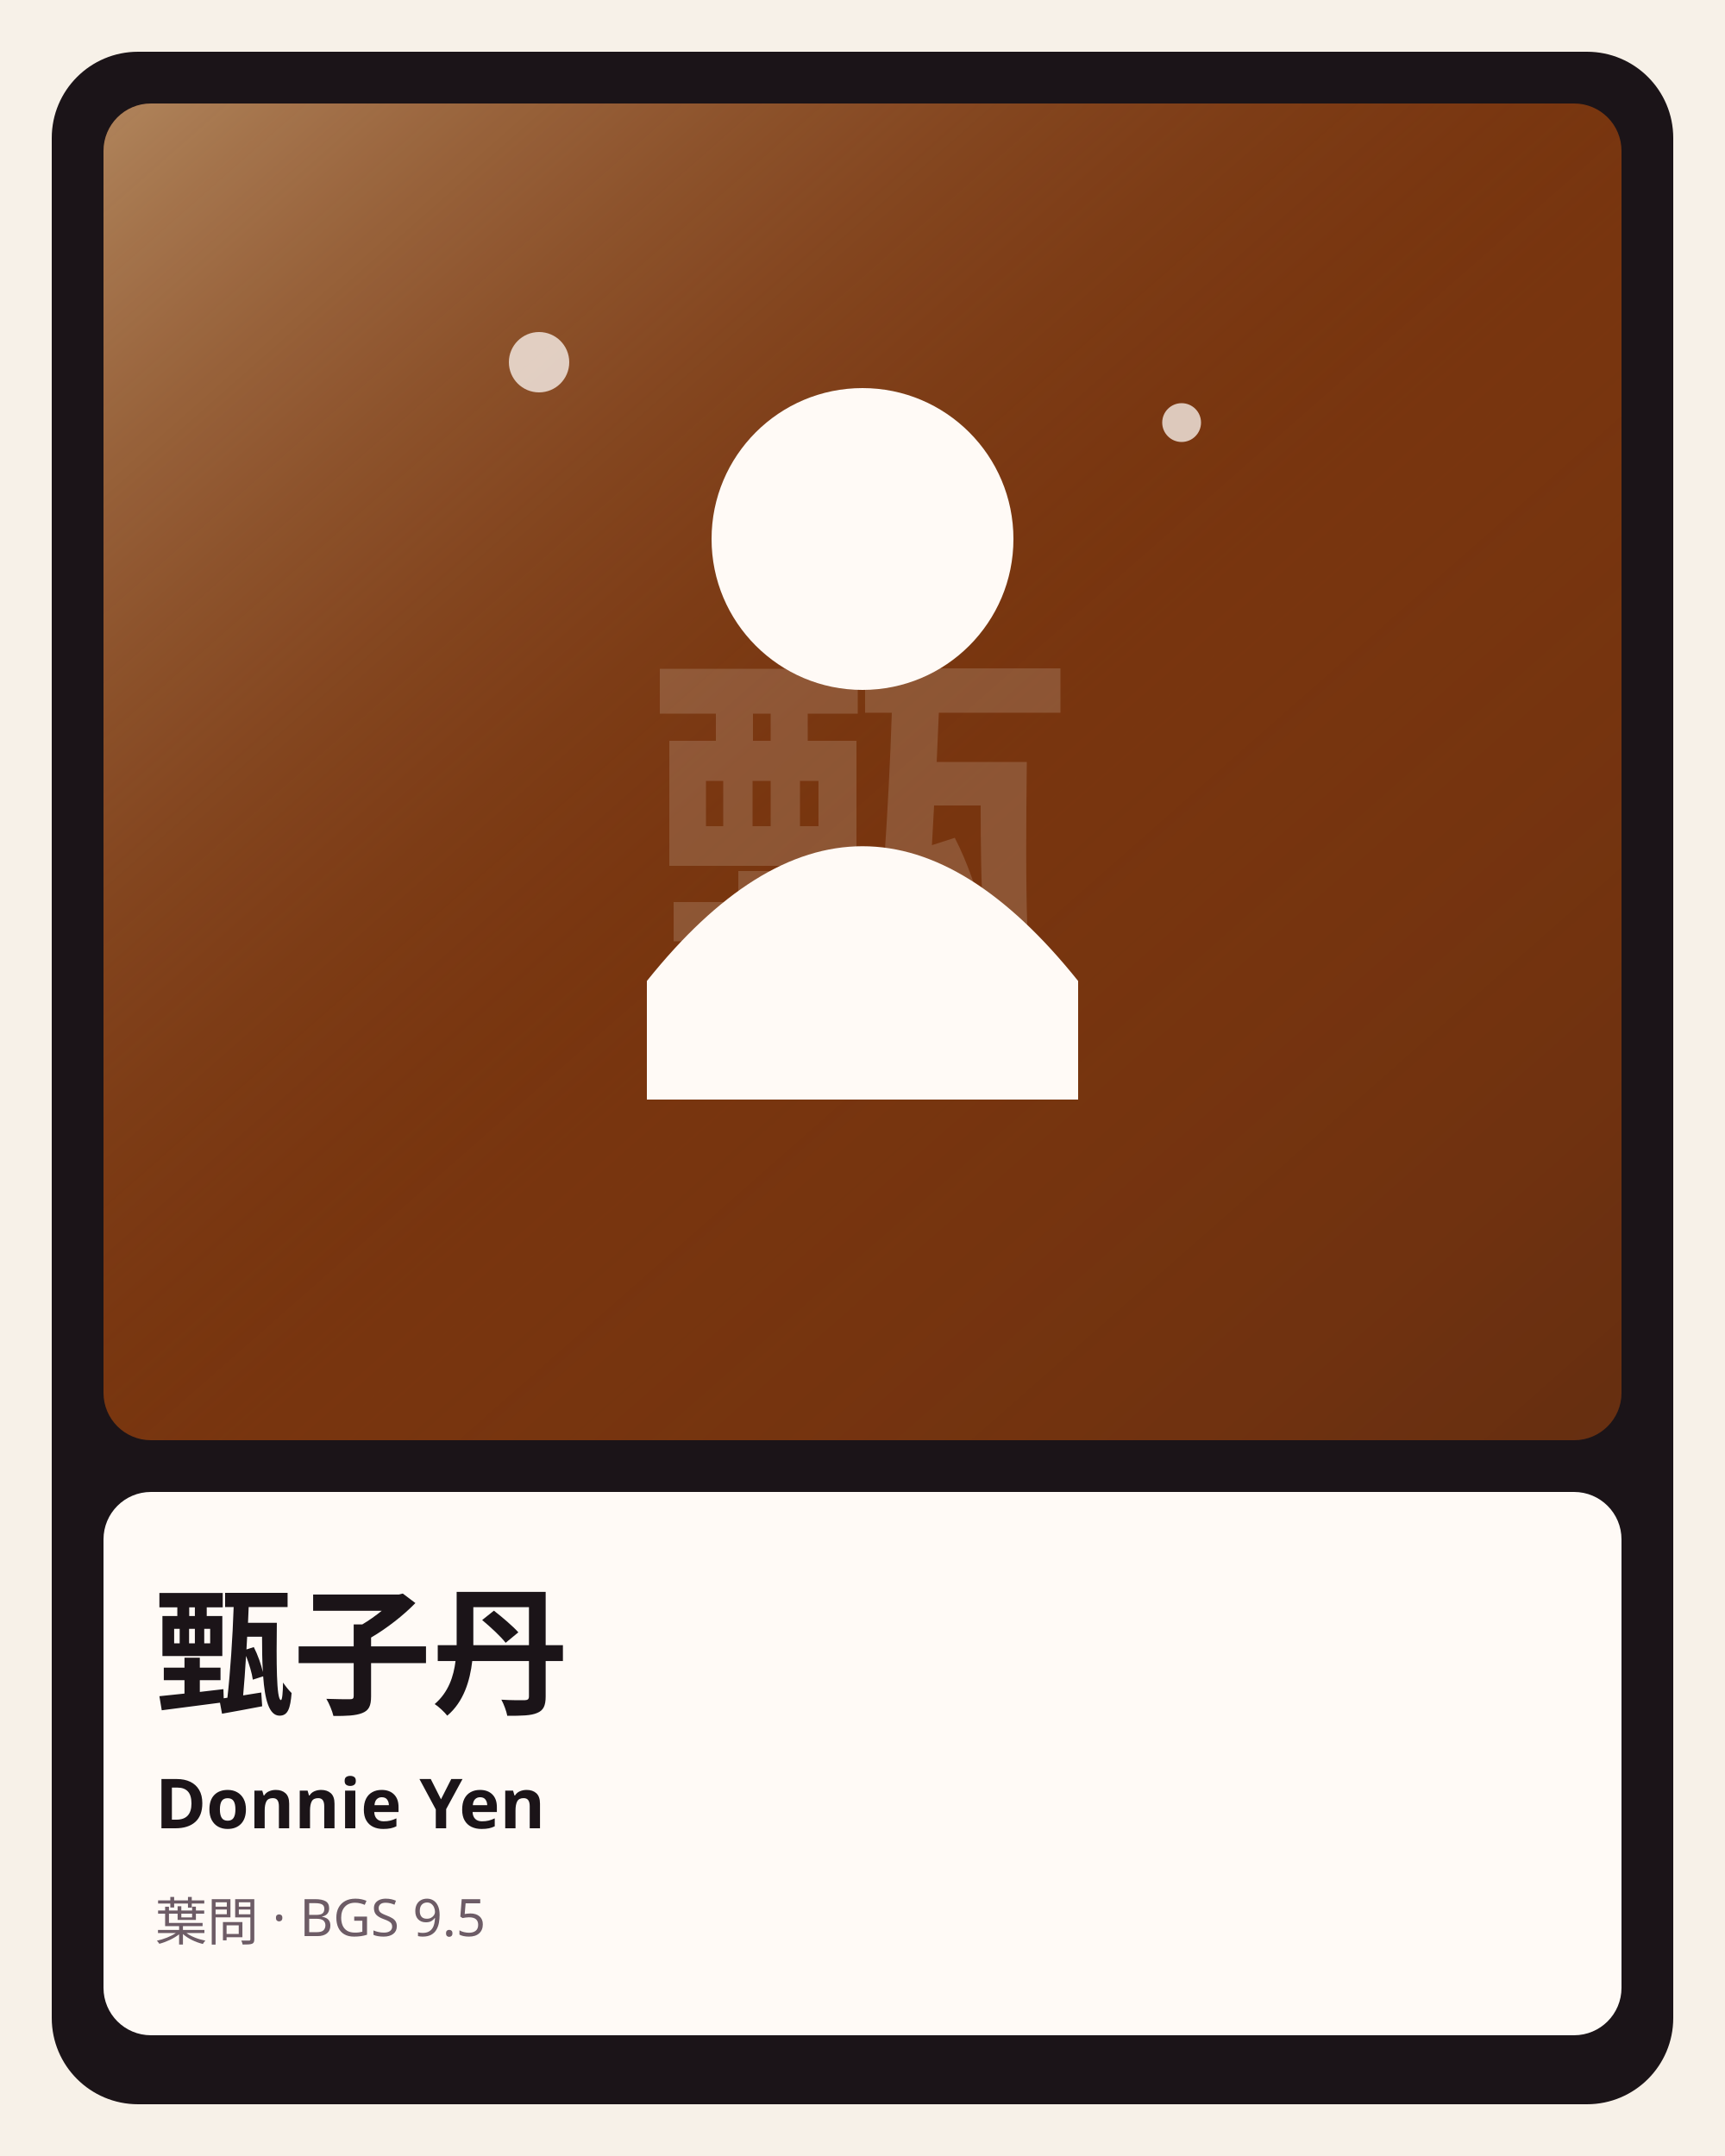
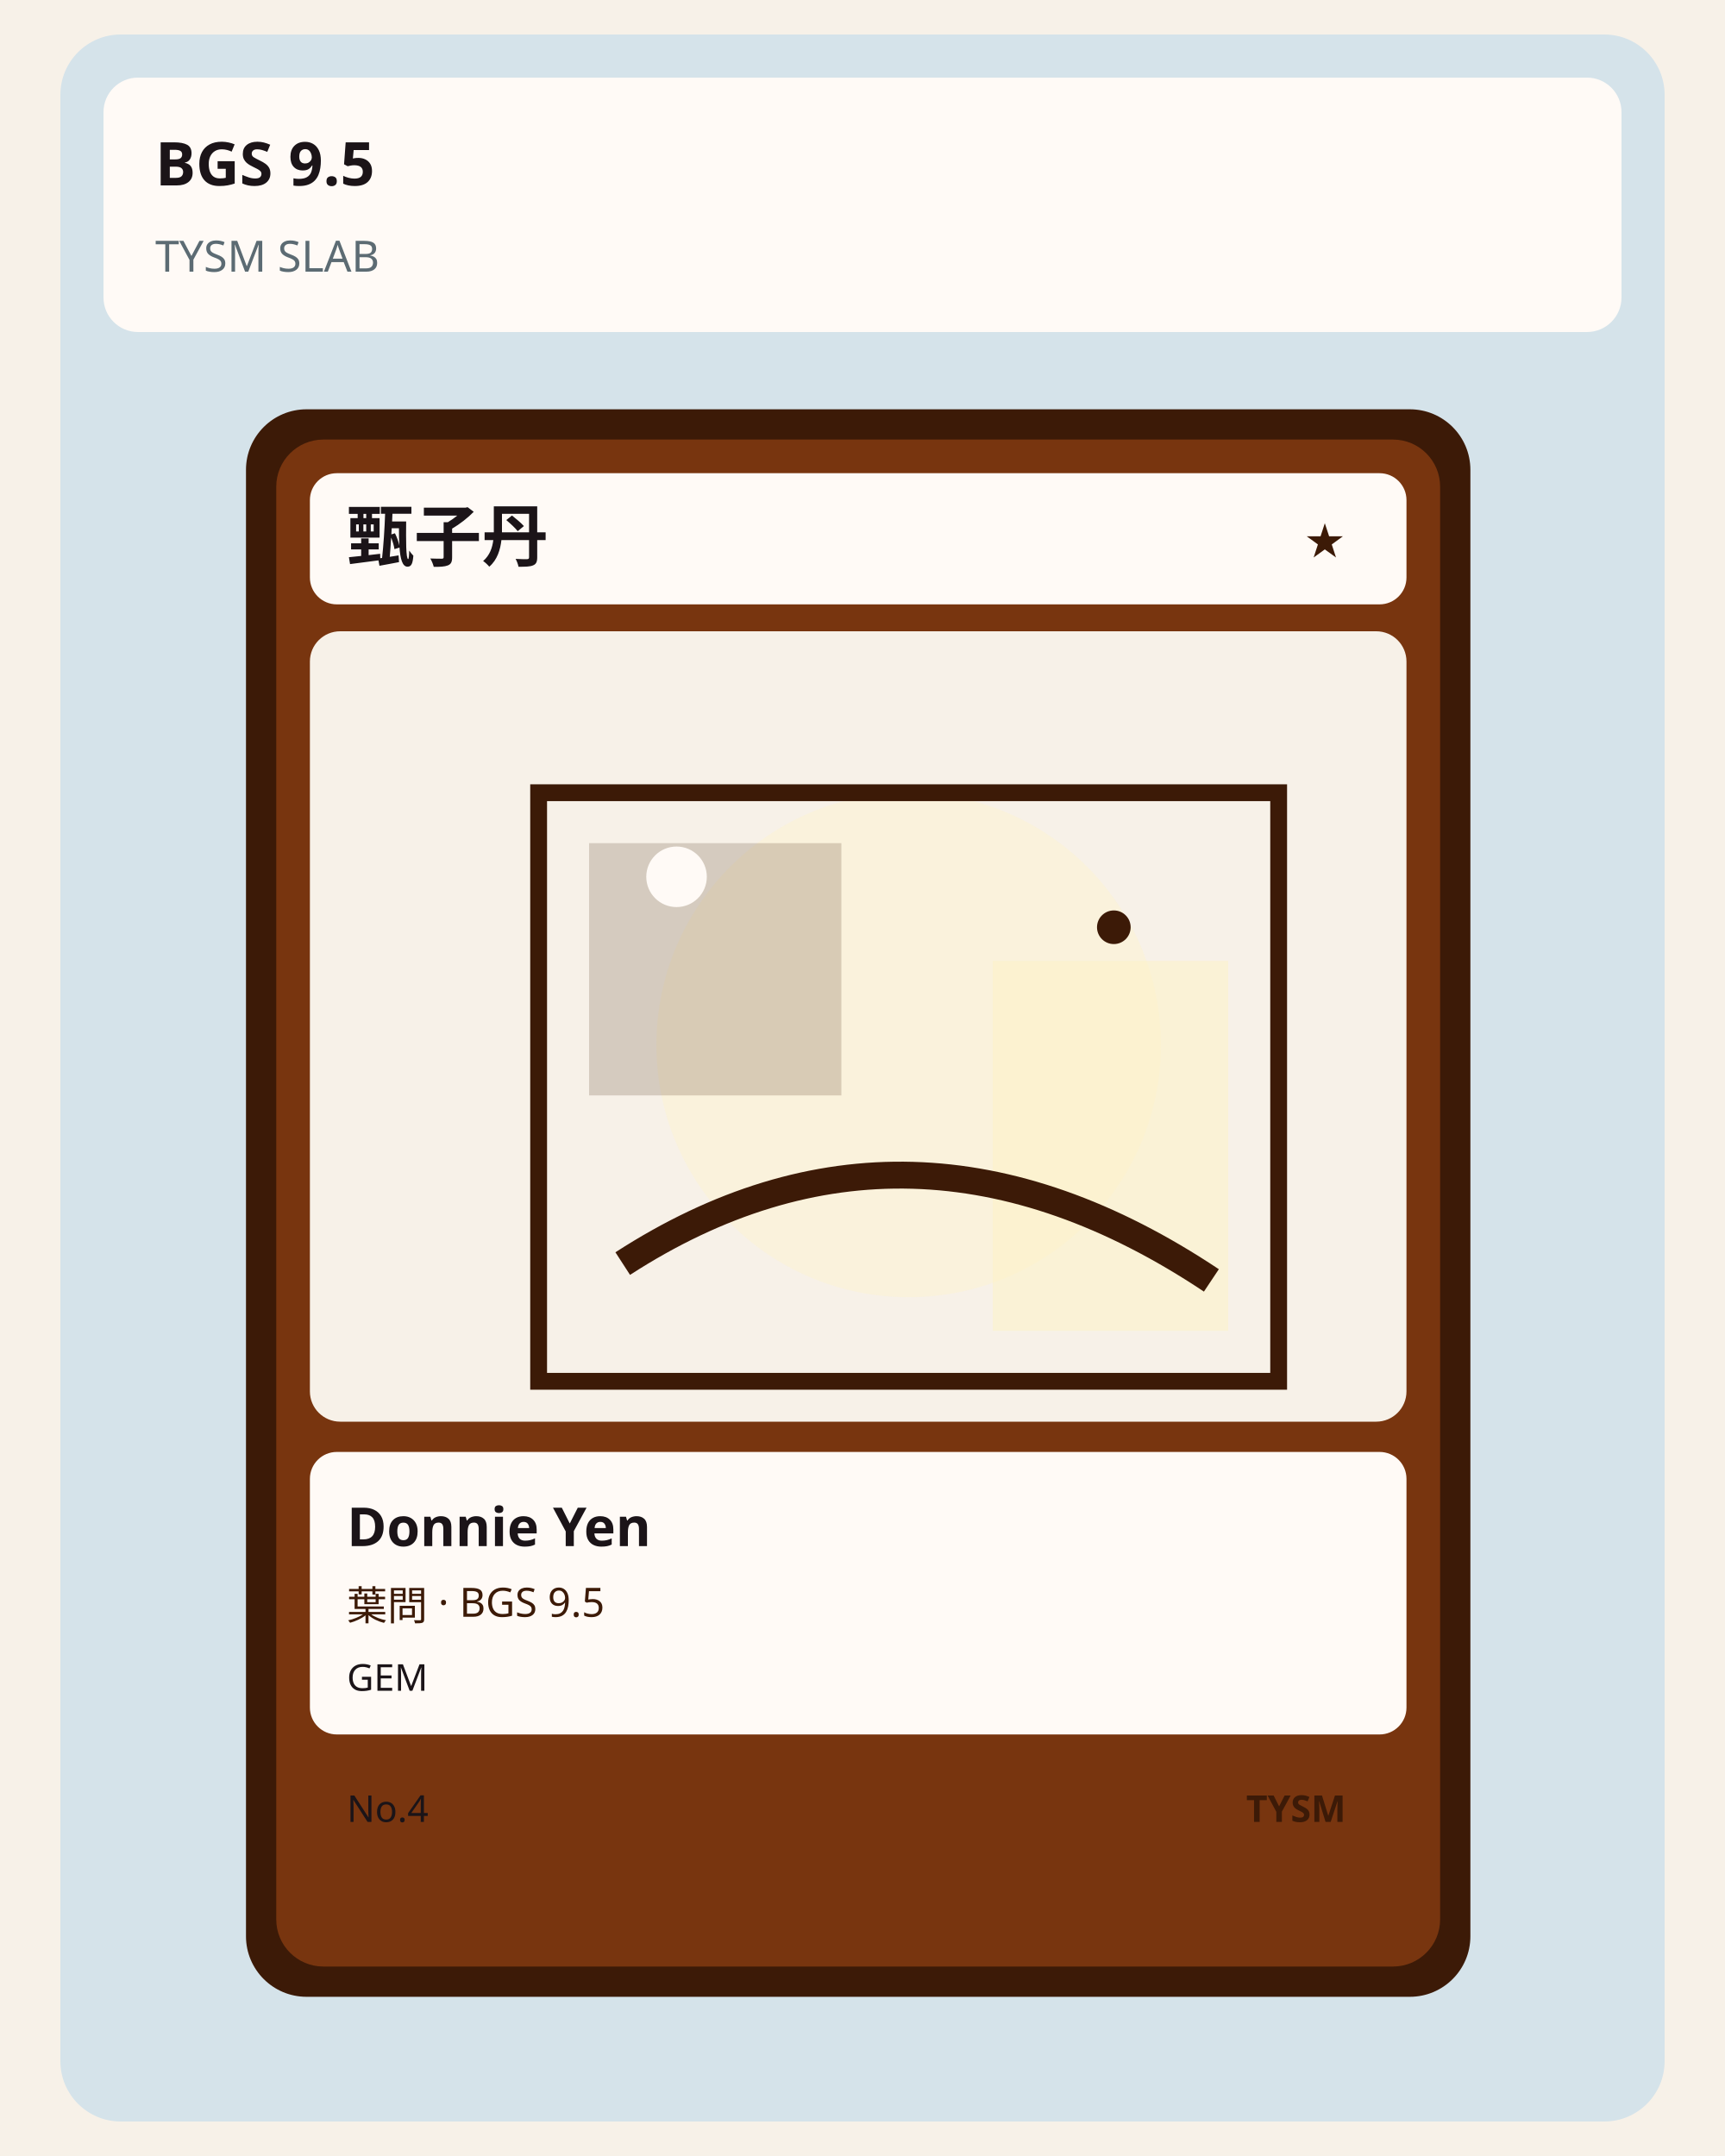
<svg xmlns="http://www.w3.org/2000/svg" width="800" height="1000" viewBox="0 0 800 1000" role="img" aria-label="甄子丹 Donnie Yen">
  <rect width="800" height="1000" fill="#f7f1e8" />
-   <rect x="24" y="24" width="752" height="952" rx="40" fill="#1b1418" />
-   <rect x="48" y="48" width="704" height="620" rx="22" fill="#78350f" />
-   <rect x="48" y="48" width="704" height="620" rx="22" fill="url(#sheen)" />
-   <text x="400" y="470" text-anchor="middle" fill="#fffaf6" fill-opacity="0.16" font-size="200" font-family="ui-sans-serif, system-ui, sans-serif" font-weight="700">甄</text>
-   <circle cx="400" cy="250" r="70" fill="#fffaf6" />
-   <path d="M300 455 Q400 330 500 455 V510 H300 Z" fill="#fffaf6" />
-   <circle cx="250" cy="168" r="14" fill="#fffaf6" opacity="0.75" />
-   <circle cx="548" cy="196" r="9" fill="#fffaf6" opacity="0.75" />
-   <rect x="48" y="692" width="704" height="252" rx="22" fill="#fffaf6" />
-   <text x="72" y="790" fill="#1b1418" font-size="64" font-family="ui-sans-serif, system-ui, sans-serif" font-weight="700">甄子丹</text>
-   <text x="72" y="848" fill="#1b1418" font-size="32" font-family="ui-sans-serif, system-ui, sans-serif" font-weight="600">Donnie Yen</text>
-   <text x="72" y="900" fill="#6d5c66" font-size="24" font-family="ui-sans-serif, system-ui, sans-serif">葉問 · BGS 9.5</text>
-   <defs>
-     <linearGradient id="sheen" x1="0" y1="0" x2="1" y2="1">
-       <stop offset="0" stop-color="#fef3c7" stop-opacity="0.42" />
-       <stop offset="0.55" stop-color="#78350f" stop-opacity="0" />
-       <stop offset="1" stop-color="#1b1418" stop-opacity="0.2" />
-     </linearGradient>
-   </defs>
+   <rect x="28" y="16" width="744" height="968" rx="28" fill="#d5e3ea" />
+   <rect x="48" y="36" width="704" height="118" rx="16" fill="#fffaf6" />
+   <text x="72" y="86" fill="#1b1418" font-size="28" font-family="ui-sans-serif, system-ui, sans-serif" font-weight="700">BGS 9.5</text>
+   <text x="72" y="126" fill="#5c6b73" font-size="20" font-family="ui-sans-serif, system-ui, sans-serif">TYSM SLAB</text>
+   <g transform="translate(86,168) scale(0.78)">
+     <g>
+       <rect x="36" y="28" width="728" height="944" rx="36" fill="#3c1a07" />
+       <rect x="54" y="46" width="692" height="908" rx="28" fill="#78350f" />
+       <rect x="74" y="66" width="652" height="78" rx="16" fill="#fffaf6" />
+       <text x="96" y="118" fill="#1b1418" font-size="40" font-family="ui-sans-serif, system-ui, sans-serif" font-weight="700">甄子丹</text>
+       <text x="690" y="116" text-anchor="end" fill="#3c1a07" font-size="28" font-family="ui-sans-serif, system-ui, sans-serif" font-weight="700">★</text>
+       <rect x="74" y="160" width="652" height="470" rx="18" fill="#f7f1e8" />
+       <g transform="translate(90,176)">
+         <circle cx="340" cy="230" r="150" fill="#fef3c7" opacity="0.35" />
+         <path d="M120 80 H560 V430 H120 Z" fill="none" stroke="#3c1a07" stroke-width="10" />
+         <path d="M150 110 H300 V260 H150 Z" fill="#3c1a07" opacity="0.18" />
+         <path d="M390 180 H530 V400 H390 Z" fill="#fef3c7" opacity="0.55" />
+         <path d="M170 360 Q340 250 520 370" fill="none" stroke="#3c1a07" stroke-width="16" />
+         <circle cx="202" cy="130" r="18" fill="#fffaf6" />
+         <circle cx="462" cy="160" r="10" fill="#3c1a07" />
+       </g>
+       <rect x="74" y="648" width="652" height="168" rx="16" fill="#fffaf6" />
+       <text x="96" y="704" fill="#1b1418" font-size="32" font-family="ui-sans-serif, system-ui, sans-serif" font-weight="700">Donnie Yen</text>
+       <text x="96" y="748" fill="#3c1a07" font-size="24" font-family="ui-sans-serif, system-ui, sans-serif">葉問 · BGS 9.5</text>
+       <text x="96" y="790" fill="#1b1418" font-size="22" font-family="ui-sans-serif, system-ui, sans-serif">GEM</text>
+       <text x="96" y="868" fill="#1b1418" font-size="22" font-family="ui-sans-serif, system-ui, sans-serif">No.4</text>
+       <text x="690" y="868" text-anchor="end" fill="#3c1a07" font-size="22" font-family="ui-sans-serif, system-ui, sans-serif" font-weight="700">TYSM</text>
+     </g>
+   </g>
</svg>
